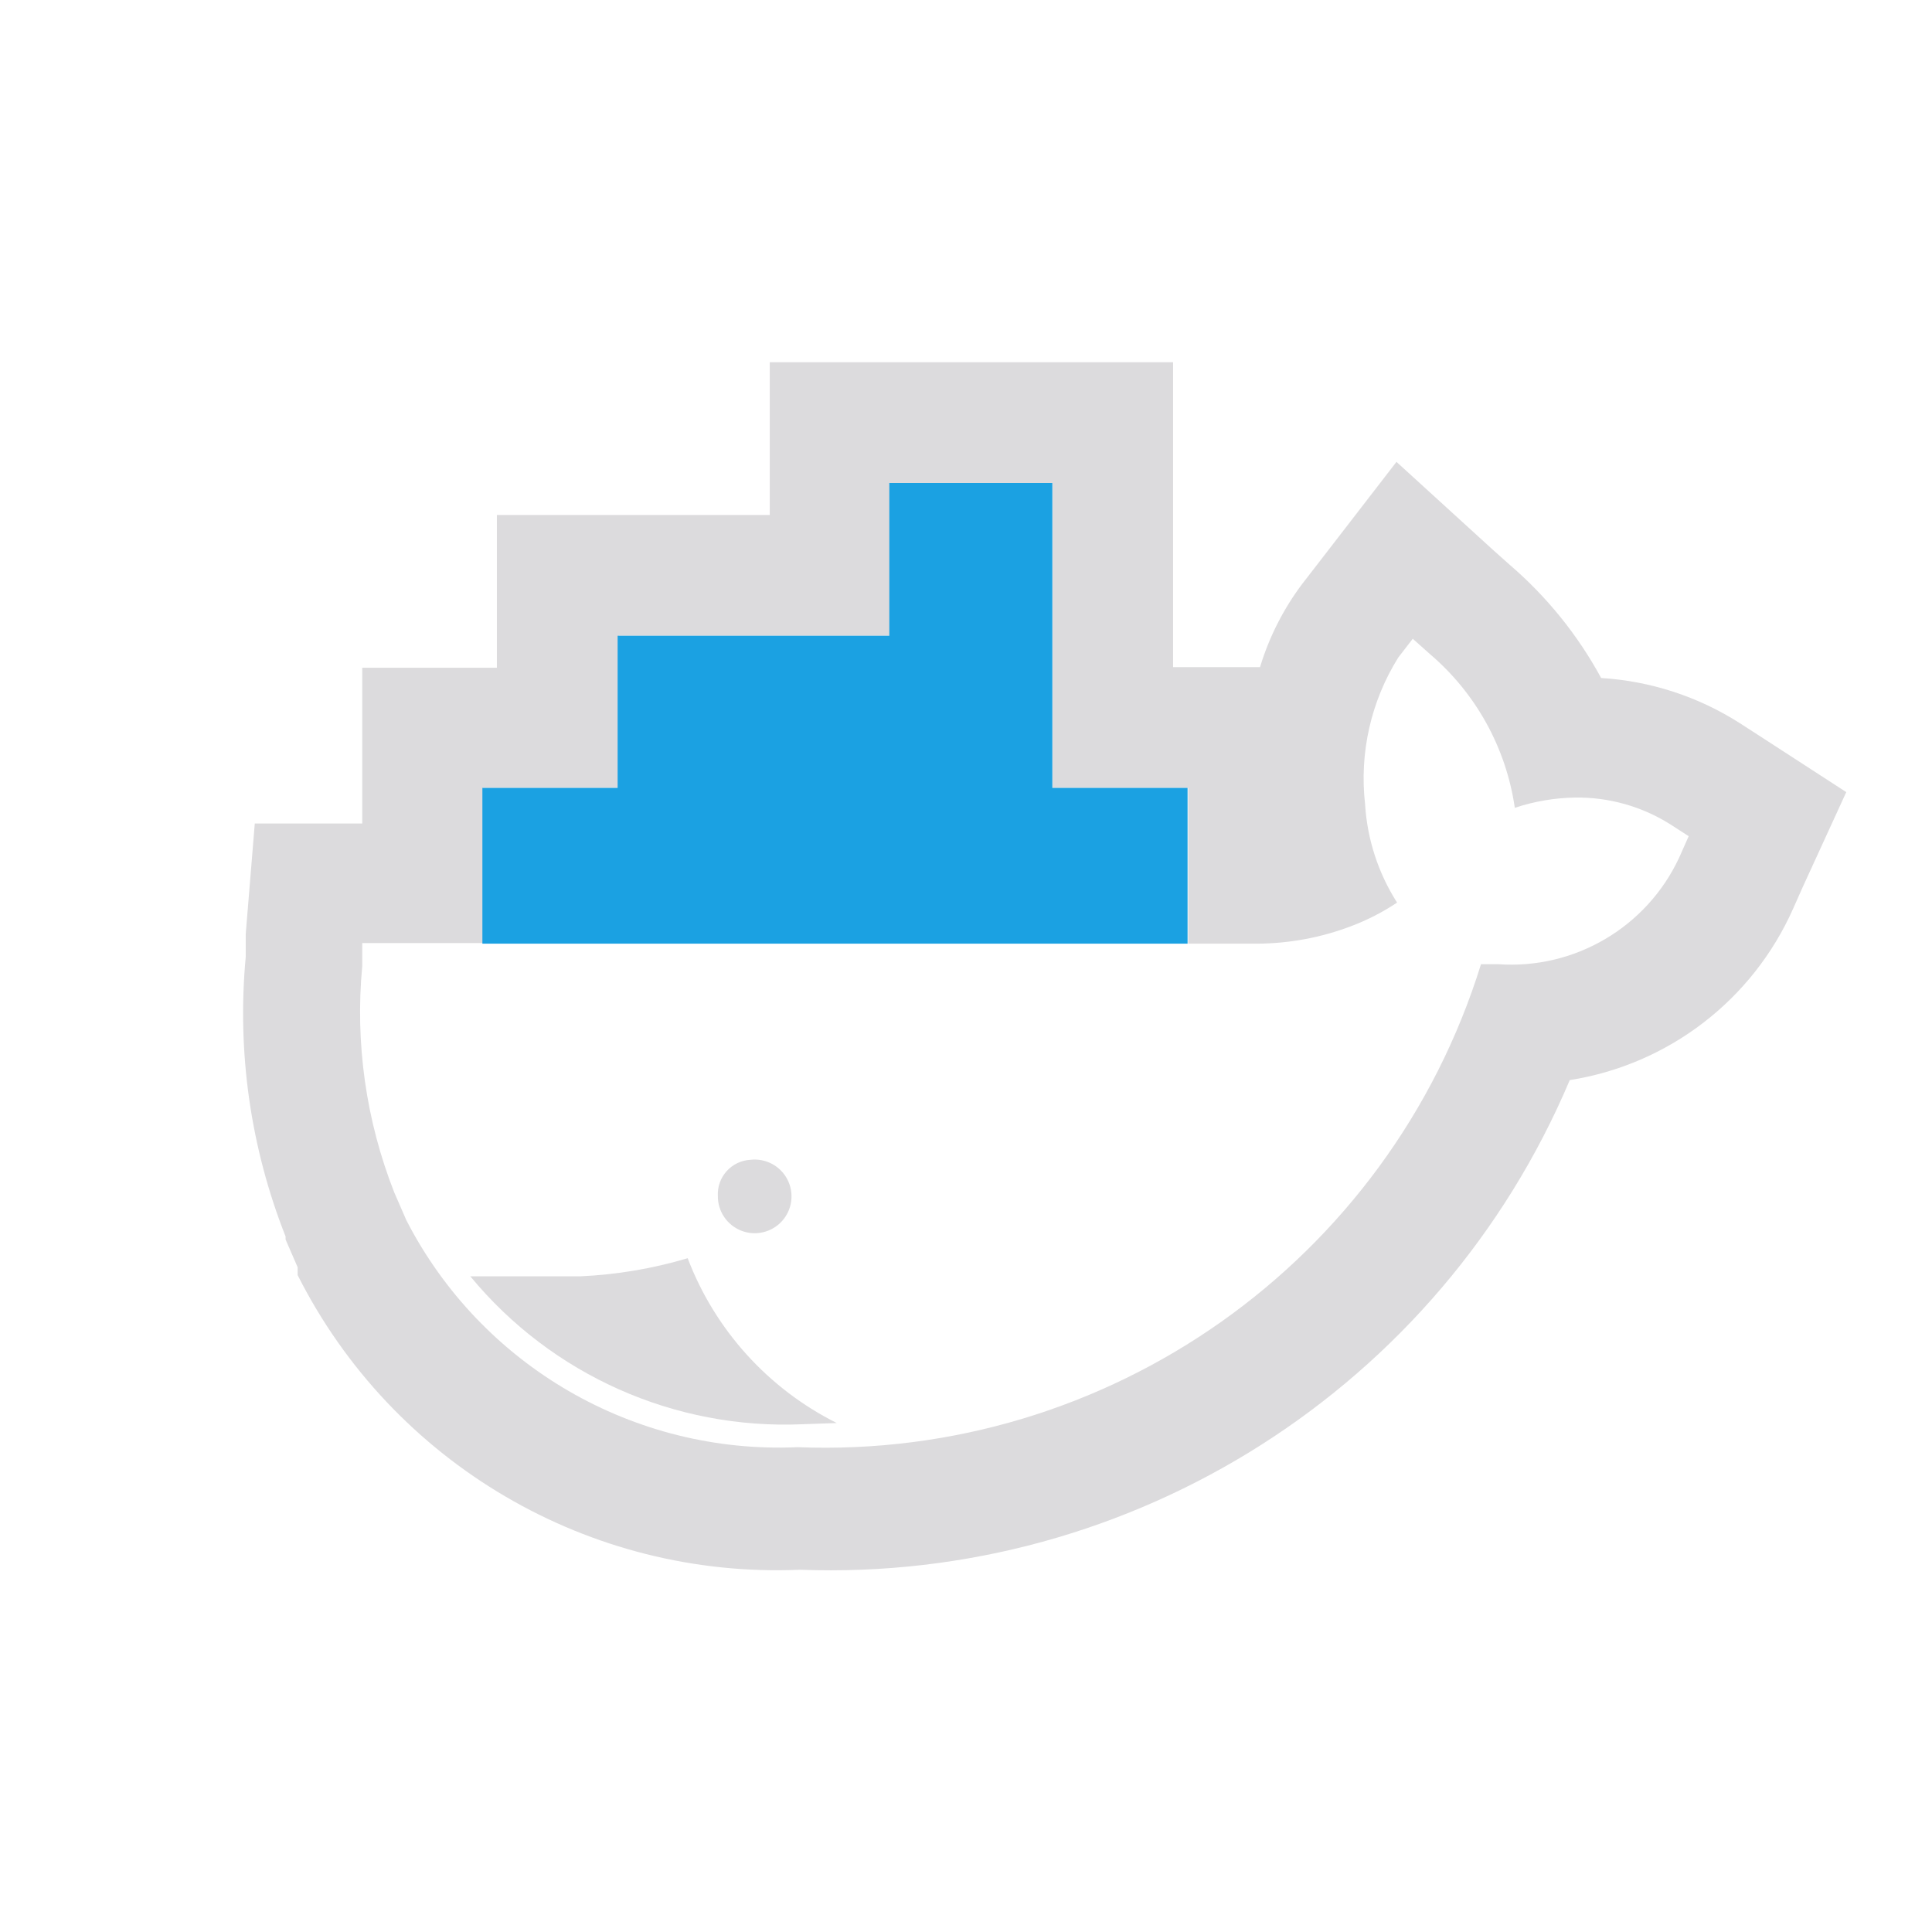
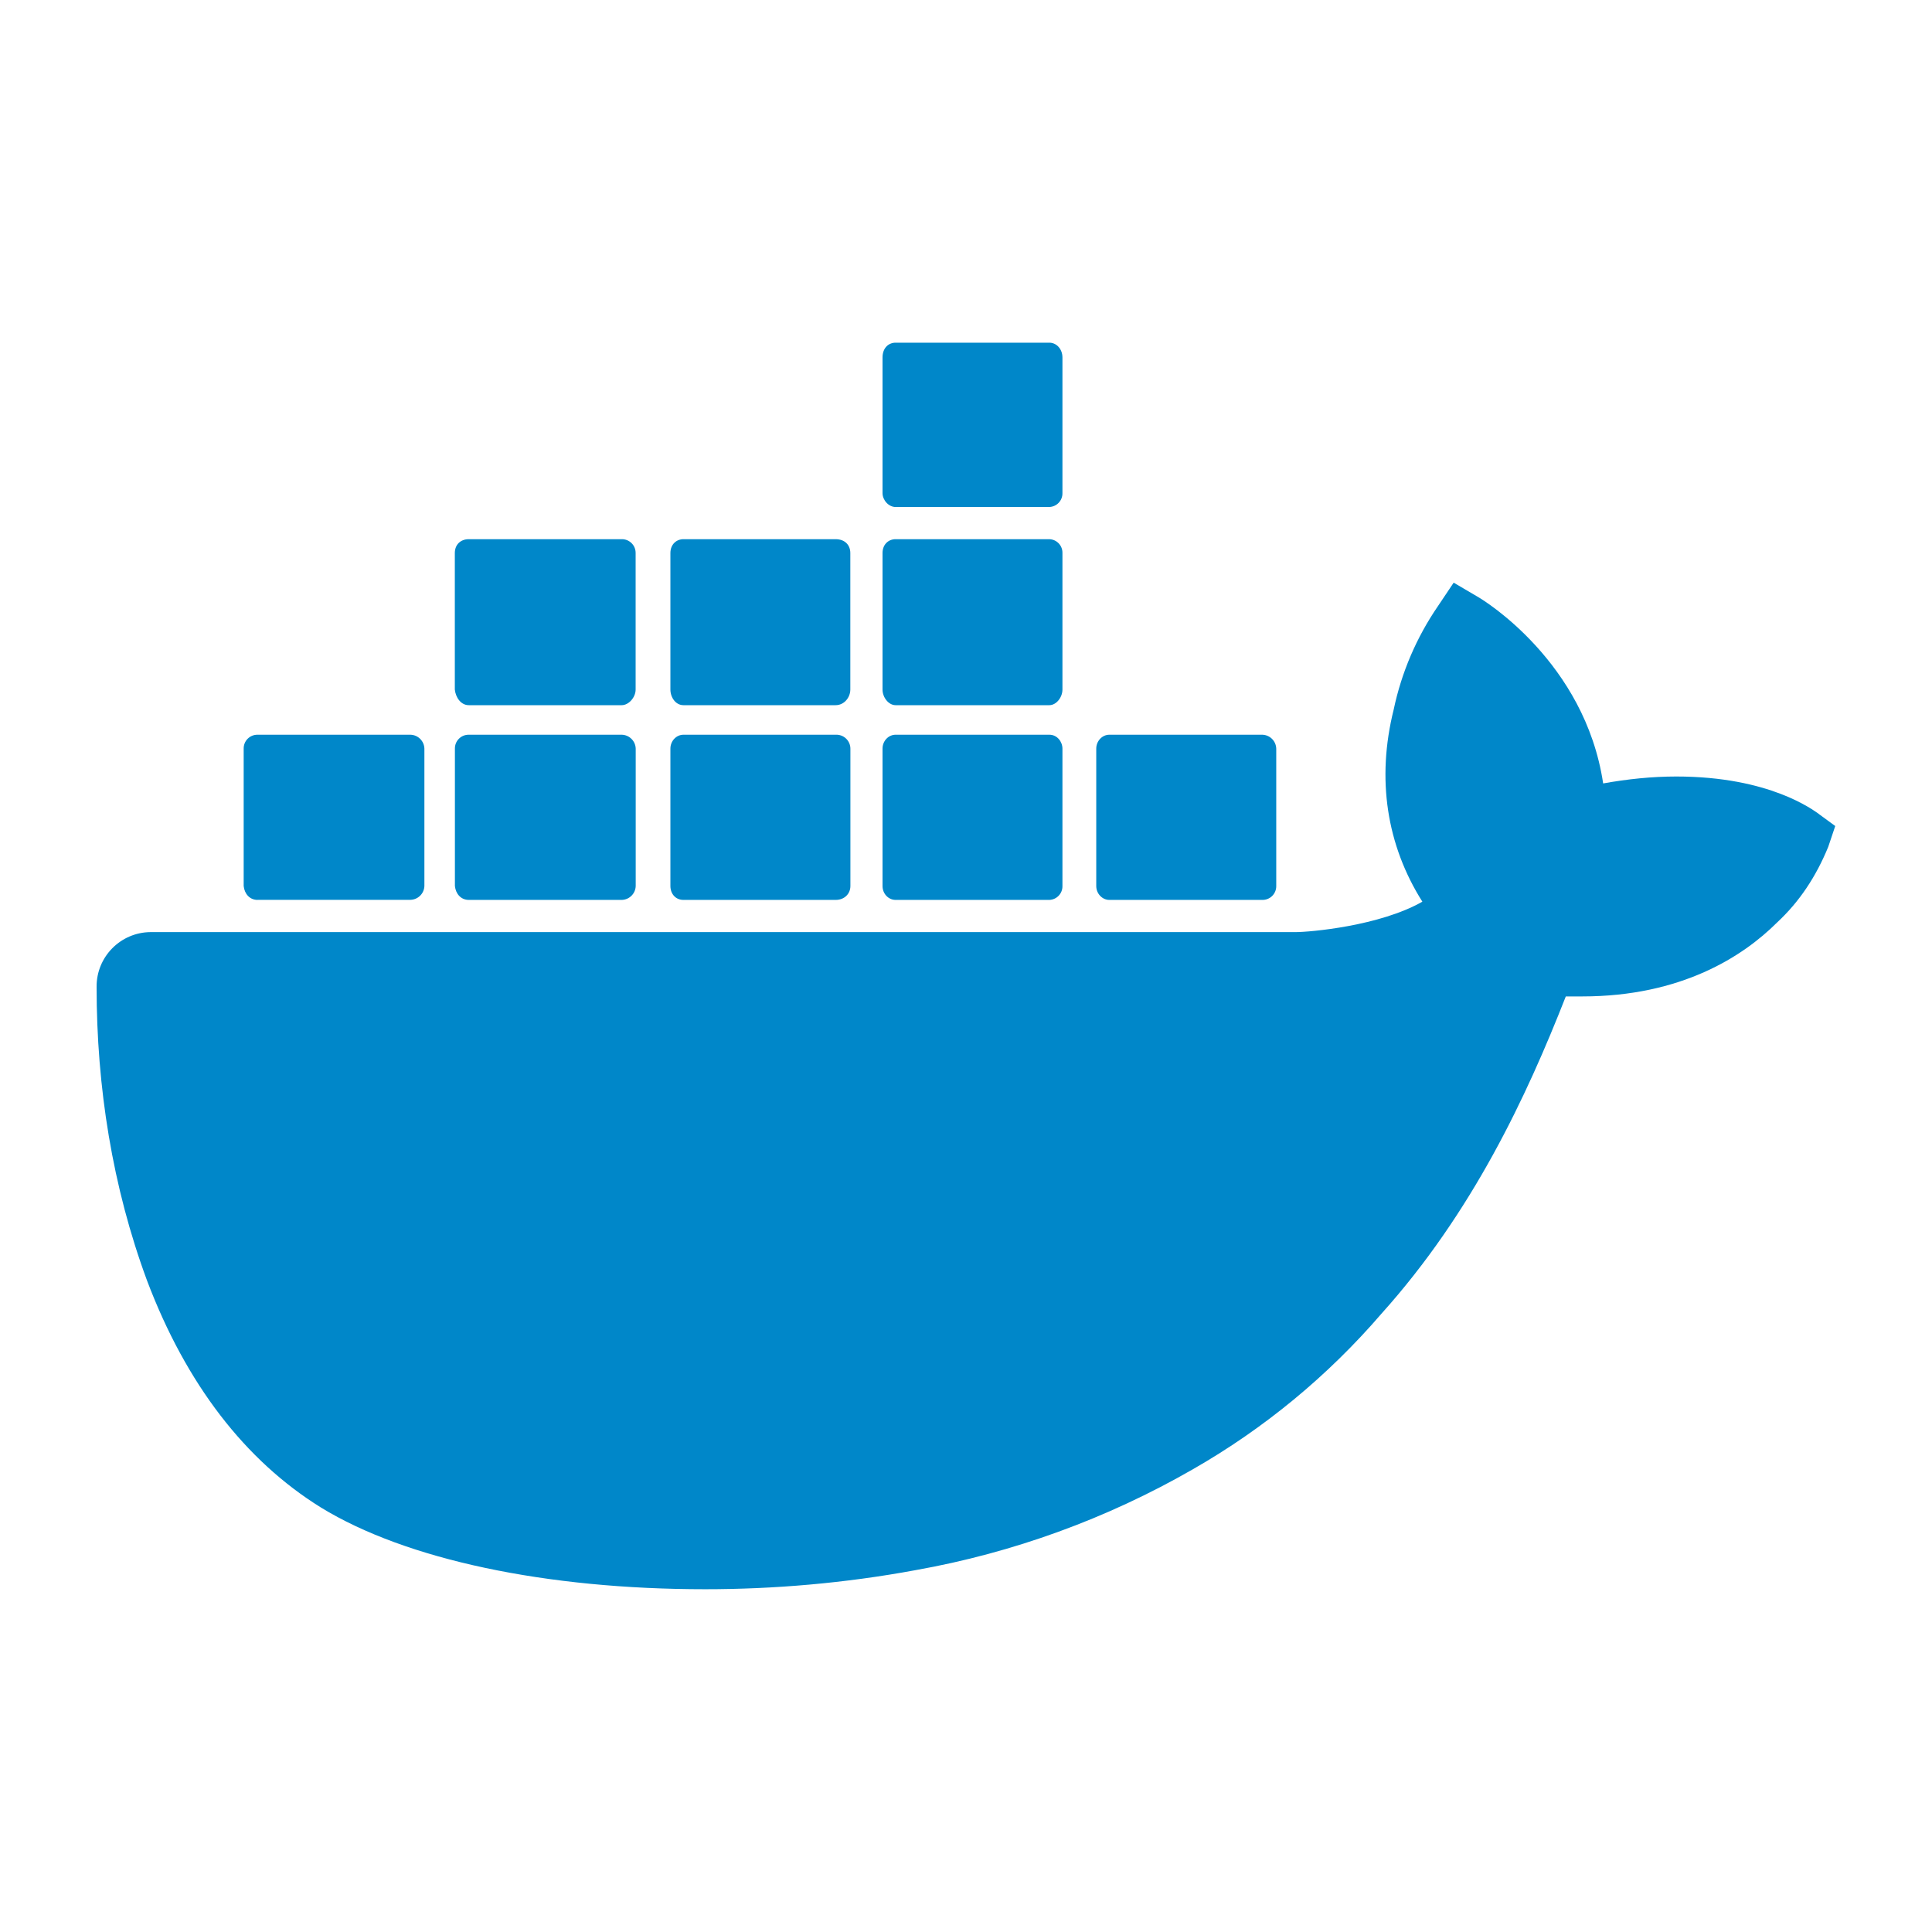
- <svg xmlns="http://www.w3.org/2000/svg" id="Bases" viewBox="0 0 32 32">
-   <defs>
-     <style>.cls-1{fill:#dcdbdd;}.cls-2{fill:#1ba1e2;}</style>
-   </defs>
-   <g id="_编组_" data-name="&lt;编组&gt;">
-     <g id="outline">
-       <path class="cls-1" d="M17.43,8v5.05h2.25v2.58h1.14a4.44,4.44,0,0,0,1.56-.29,3.8,3.8,0,0,0,.76-.39,3.42,3.42,0,0,1-.53-1.63,3.78,3.78,0,0,1,.55-2.43l.24-.31.28.25a4.12,4.12,0,0,1,1.41,2.55,3.33,3.33,0,0,1,1-.17,2.88,2.88,0,0,1,1.57.44l.31.2-.16.36a3.07,3.07,0,0,1-3,1.76h-.28a11.38,11.38,0,0,1-11.32,8,6.94,6.94,0,0,1-6.48-3.76l0,0-.2-.46A8.15,8.15,0,0,1,6,16l0-.38H8V13.05h2.25V10.53h4.5V8h2.7m2-2h-6.7V8.53H8.23v2.53H6v2.58H4.22l-.15,1.83,0,.38a10.06,10.06,0,0,0,.66,4.63v.05l.2.46,0,.07,0,.06A8.89,8.89,0,0,0,13.25,26,13.3,13.3,0,0,0,26,17.89a4.88,4.88,0,0,0,3.7-2.84l.16-.36.72-1.57-1.45-.94-.31-.2a4.81,4.81,0,0,0-2.3-.75A6.66,6.66,0,0,0,25,9.35l-.28-.25L23.13,7.65,21.81,9.36l-.24.31a4.42,4.42,0,0,0-.7,1.38H19.43V6Z" />
-     </g>
-     <path id="_路径_" data-name="&lt;路径&gt;" class="cls-1" d="M12.43,19.21a.61.61,0,1,1-.54.6.57.57,0,0,1,.54-.6" />
-     <path id="_路径_2" data-name="&lt;路径&gt;" class="cls-1" d="M13.86,23.57a5.07,5.07,0,0,1-2.47-2.73,7.4,7.4,0,0,1-1.78.3l-.82,0q-.5,0-1,0a6.75,6.75,0,0,0,5.5,2.45Z" />
-     <g id="outline-2" data-name="outline">
-       <polygon class="cls-2" points="17.43 13.05 19.67 13.05 19.67 15.63 7.99 15.63 7.99 13.05 10.23 13.05 10.23 10.53 14.73 10.53 14.73 8 17.43 8 17.43 13.05" />
-     </g>
-   </g>
+ <svg xmlns="http://www.w3.org/2000/svg" viewBox="0 0 24 24">
+   <path fill="#0087c9" d="M22.593 10.11c-.065-.043-.605-.464-1.77-.464-.303 0-.606.032-.908.086-.227-1.512-1.49-2.278-1.544-2.31l-.313-.184-.195.291a3.57 3.57 0 0 0-.55 1.285c-.216.864-.087 1.685.356 2.387-.53.302-1.393.378-1.577.378H1.87a.675.675 0 0 0-.67.68c0 1.242.195 2.483.627 3.65.486 1.285 1.22 2.235 2.16 2.818 1.058.648 2.797 1.015 4.773 1.015.853 0 1.738-.075 2.613-.237a10.655 10.655 0 0 0 3.445-1.253 8.962 8.962 0 0 0 2.343-1.933c1.134-1.263 1.803-2.7 2.29-3.941h.204c1.231 0 1.998-.497 2.42-.918.28-.26.485-.572.636-.94l.087-.259-.205-.15M3.199 11.178h1.9a.178.178 0 0 0 .173-.173V9.3a.178.178 0 0 0-.173-.173H3.2a.17.17 0 0 0-.173.173v1.706c.01.098.075.173.173.173m2.624 0h1.9a.178.178 0 0 0 .173-.173V9.3a.178.178 0 0 0-.173-.173h-1.9a.17.17 0 0 0-.173.173v1.706c.01.098.075.173.173.173m2.667 0h1.89c.108 0 .183-.075.183-.173V9.3a.174.174 0 0 0-.183-.173H8.49c-.087 0-.162.076-.162.173v1.706c0 .098.065.173.162.173m2.635 0h1.91a.169.169 0 0 0 .163-.173V9.3c0-.086-.065-.173-.162-.173h-1.911c-.087 0-.162.076-.162.173v1.706c0 .098.075.173.162.173M5.823 8.76h1.9c.087 0 .173-.097.173-.194V6.87a.17.17 0 0 0-.173-.172h-1.9c-.098 0-.173.064-.173.172v1.696c.01.097.075.194.173.194m2.667 0h1.89c.108 0 .183-.097.183-.194V6.87c0-.097-.065-.172-.183-.172H8.49c-.087 0-.162.064-.162.172v1.696c0 .097.065.194.162.194m2.635 0h1.91c.087 0 .163-.097.163-.194V6.87a.168.168 0 0 0-.162-.172h-1.911c-.087 0-.162.064-.162.172v1.696c0 .097.075.194.162.194m0-2.462h1.91a.169.169 0 0 0 .163-.173V4.441c0-.108-.076-.184-.162-.184h-1.911c-.087 0-.162.065-.162.184v1.684c0 .087.075.173.162.173m2.656 4.881h1.9a.17.17 0 0 0 .173-.173V9.3a.178.178 0 0 0-.172-.173H13.78c-.086 0-.162.076-.162.173v1.706c0 .097.076.173.162.173" />
</svg>
